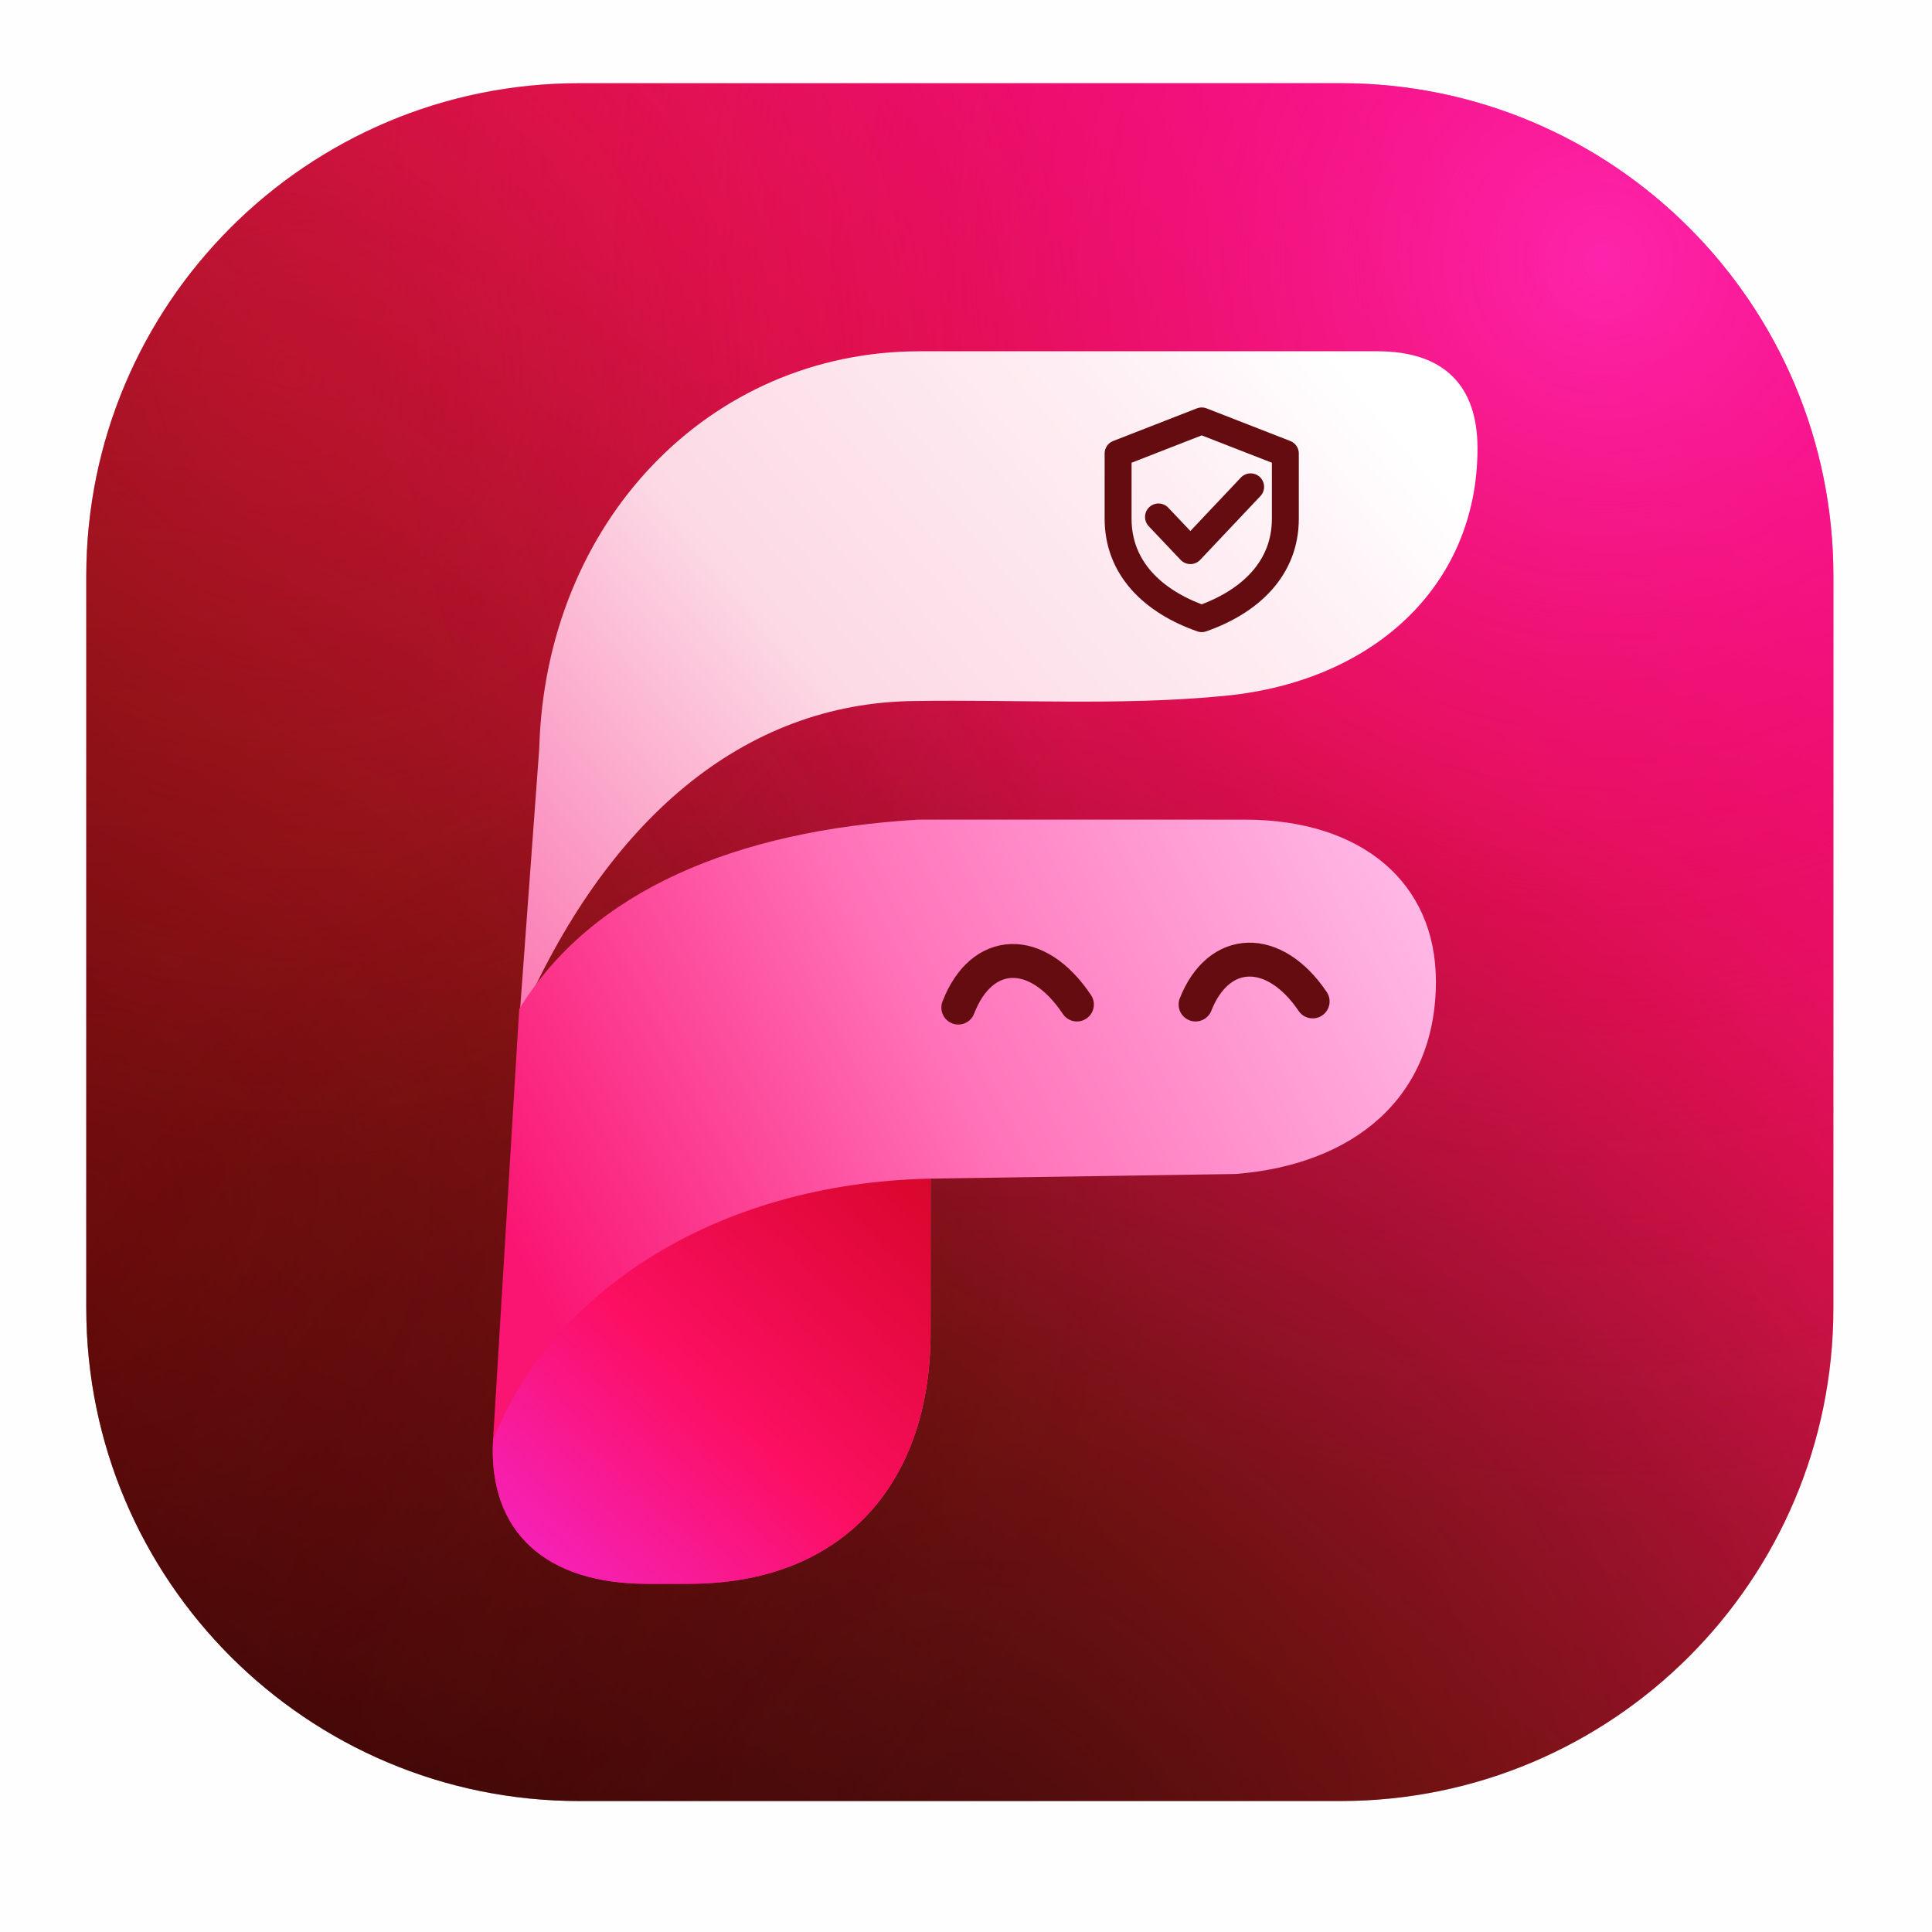
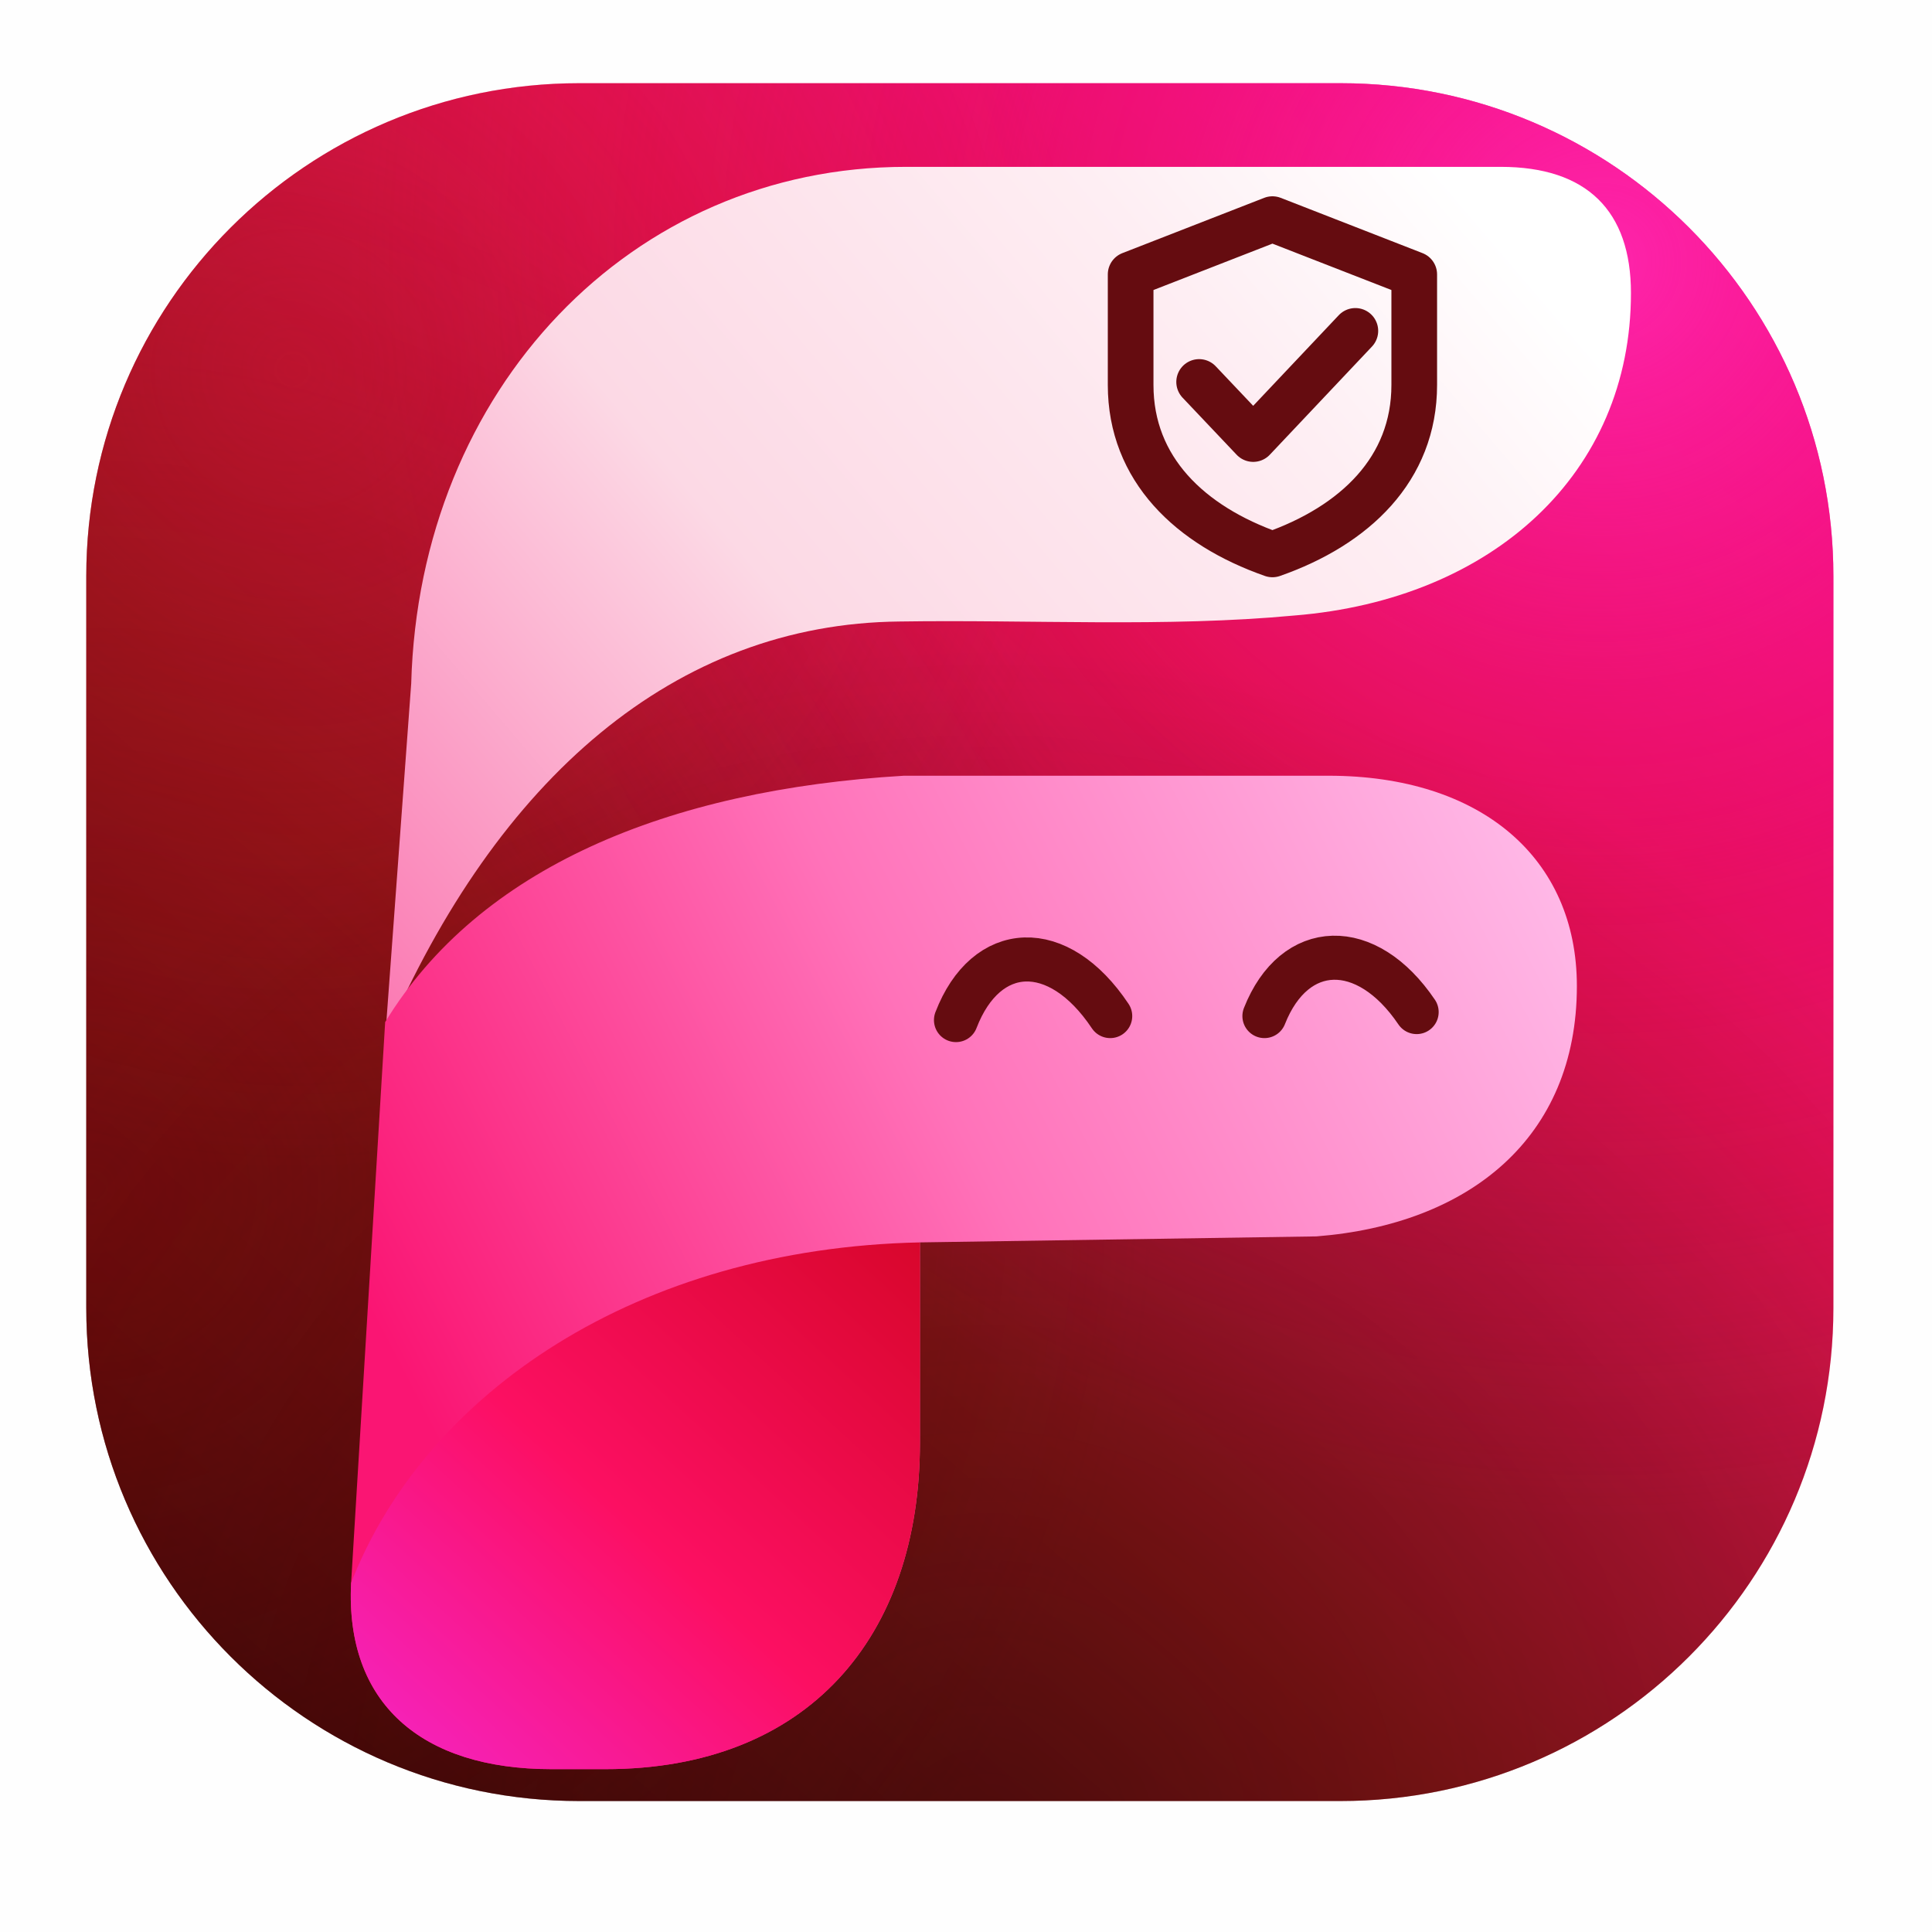
<svg xmlns="http://www.w3.org/2000/svg" viewBox="0 0 1254 1254" width="1254" height="1254" role="img" aria-label="funotp logo">
  <defs>
    <linearGradient id="background" x1="130" y1="1100" x2="1010" y2="90" gradientUnits="userSpaceOnUse">
      <stop offset="0" stop-color="#340605" />
      <stop offset=".36" stop-color="#891518" />
      <stop offset=".7" stop-color="#dc124f" />
      <stop offset="1" stop-color="#fa109d" />
    </linearGradient>
    <radialGradient id="sky" cx="1040" cy="170" r="820" gradientUnits="userSpaceOnUse">
      <stop offset="0" stop-color="#ff26ad" stop-opacity=".92" />
      <stop offset=".5" stop-color="#ee085c" stop-opacity=".32" />
      <stop offset="1" stop-color="#ee085c" stop-opacity="0" />
    </radialGradient>
    <radialGradient id="left-shade" cx="60" cy="770" r="690" gradientUnits="userSpaceOnUse">
      <stop offset="0" stop-color="#830c0d" stop-opacity=".55" />
      <stop offset="1" stop-color="#830c0d" stop-opacity="0" />
    </radialGradient>
    <radialGradient id="left-blue" cx="190" cy="240" r="520" gradientUnits="userSpaceOnUse">
      <stop offset="0" stop-color="#dd1332" stop-opacity=".35" />
      <stop offset="1" stop-color="#dd1332" stop-opacity="0" />
    </radialGradient>
    <radialGradient id="bottom-shade" cx="640" cy="1200" r="780" gradientUnits="userSpaceOnUse">
      <stop offset="0" stop-color="#2c0805" stop-opacity=".4" />
      <stop offset="1" stop-color="#2c0805" stop-opacity="0" />
    </radialGradient>
    <linearGradient id="upper" x1="324" y1="647" x2="843" y2="205" gradientUnits="userSpaceOnUse">
      <stop offset="0" stop-color="#fb78b2" />
      <stop offset=".43" stop-color="#fcd9e5" />
      <stop offset=".8" stop-color="#feeef3" />
      <stop offset="1" stop-color="#ffffff" />
    </linearGradient>
    <linearGradient id="face" x1="332" y1="805" x2="907" y2="507" gradientUnits="userSpaceOnUse">
      <stop offset="0" stop-color="#fa1573" />
      <stop offset=".47" stop-color="#ff72b9" />
      <stop offset="1" stop-color="#ffbdea" />
    </linearGradient>
    <linearGradient id="foot" x1="337" y1="1020" x2="591" y2="744" gradientUnits="userSpaceOnUse">
      <stop offset="0" stop-color="#f523bf" />
      <stop offset=".45" stop-color="#fc0f62" />
      <stop offset="1" stop-color="#d7062a" />
    </linearGradient>
    <clipPath id="tile">
      <rect x="56" y="54" width="1134" height="1115" rx="320" />
    </clipPath>
  </defs>
  <rect width="1254" height="1254" fill="#fefefe" />
  <g clip-path="url(#tile)">
    <rect x="56" y="54" width="1134" height="1115" fill="url(#background)" />
    <rect x="56" y="54" width="1134" height="1115" fill="url(#sky)" />
    <rect x="56" y="54" width="1134" height="1115" fill="url(#left-shade)" />
    <rect x="56" y="54" width="1134" height="1115" fill="url(#left-blue)" />
    <rect x="56" y="54" width="1134" height="1115" fill="url(#bottom-shade)" />
  </g>
-   <path id="upper-shape" fill="url(#upper)" d="M 350 486 C 354 339 460 228 597 228 H 894 C 937 228 959 250 959 291 C 959 381 890 444 791 452 C 727 458 659 454 594 455 C 482 456 393 533 337 663 Z" />
-   <path id="face-shape" fill="url(#face)" d="M 337 655 C 384 578 478 539 596 532 H 808 C 884 532 932 573 932 637 C 932 713 878 756 802 762 L 604 765 V 865 C 604 962 548 1028 447 1028 H 420 C 355 1028 317 995 320 935 Z" />
-   <path id="foot-shape" fill="url(#foot)" d="M 320 935 C 357 840 463 768 604 765 V 865 C 604 962 548 1028 447 1028 H 420 C 355 1028 317 995 320 935 Z" />
-   <path id="eyes" fill="none" stroke="#650c10" stroke-width="22" stroke-linecap="round" d="M 622 654 C 637 615 673 613 699 652 M 776 652 C 791 614 827 613 852 650" />
-   <g transform="translate(780,336) scale(0.23) translate(-512,-512)">
-     <path d="M 512 239 L 748 331 V 515 C 748 655 649 749 512 797 C 375 749 276 655 276 515 V 331 Z" fill="none" stroke="#650c10" stroke-width="76" stroke-linecap="round" stroke-linejoin="round" />
-     <path d="M 390 510 L 480 605 L 650 425" fill="none" stroke="#650c10" stroke-width="76" stroke-linecap="round" stroke-linejoin="round" />
+   <g transform="translate(627,627) scale(1.30) translate(-627,-627)">
+     <path id="upper-shape" fill="url(#upper)" d="M 350 486 C 354 339 460 228 597 228 H 894 C 937 228 959 250 959 291 C 959 381 890 444 791 452 C 727 458 659 454 594 455 C 482 456 393 533 337 663 Z" />
+     <path id="face-shape" fill="url(#face)" d="M 337 655 C 384 578 478 539 596 532 H 808 C 884 532 932 573 932 637 C 932 713 878 756 802 762 L 604 765 V 865 C 604 962 548 1028 447 1028 H 420 C 355 1028 317 995 320 935 Z" />
+     <path id="foot-shape" fill="url(#foot)" d="M 320 935 C 357 840 463 768 604 765 V 865 C 604 962 548 1028 447 1028 H 420 C 355 1028 317 995 320 935 Z" />
+     <path id="eyes" fill="none" stroke="#650c10" stroke-width="22" stroke-linecap="round" d="M 622 654 C 637 615 673 613 699 652 M 776 652 C 791 614 827 613 852 650" />
+     <g transform="translate(780,336) scale(0.30) translate(-512,-512)">
+       <path d="M 512 239 L 748 331 V 515 C 748 655 649 749 512 797 C 375 749 276 655 276 515 V 331 Z" fill="none" stroke="#650c10" stroke-width="76" stroke-linecap="round" stroke-linejoin="round" />
+       <path d="M 390 510 L 480 605 L 650 425" fill="none" stroke="#650c10" stroke-width="76" stroke-linecap="round" stroke-linejoin="round" />
+     </g>
  </g>
</svg>
